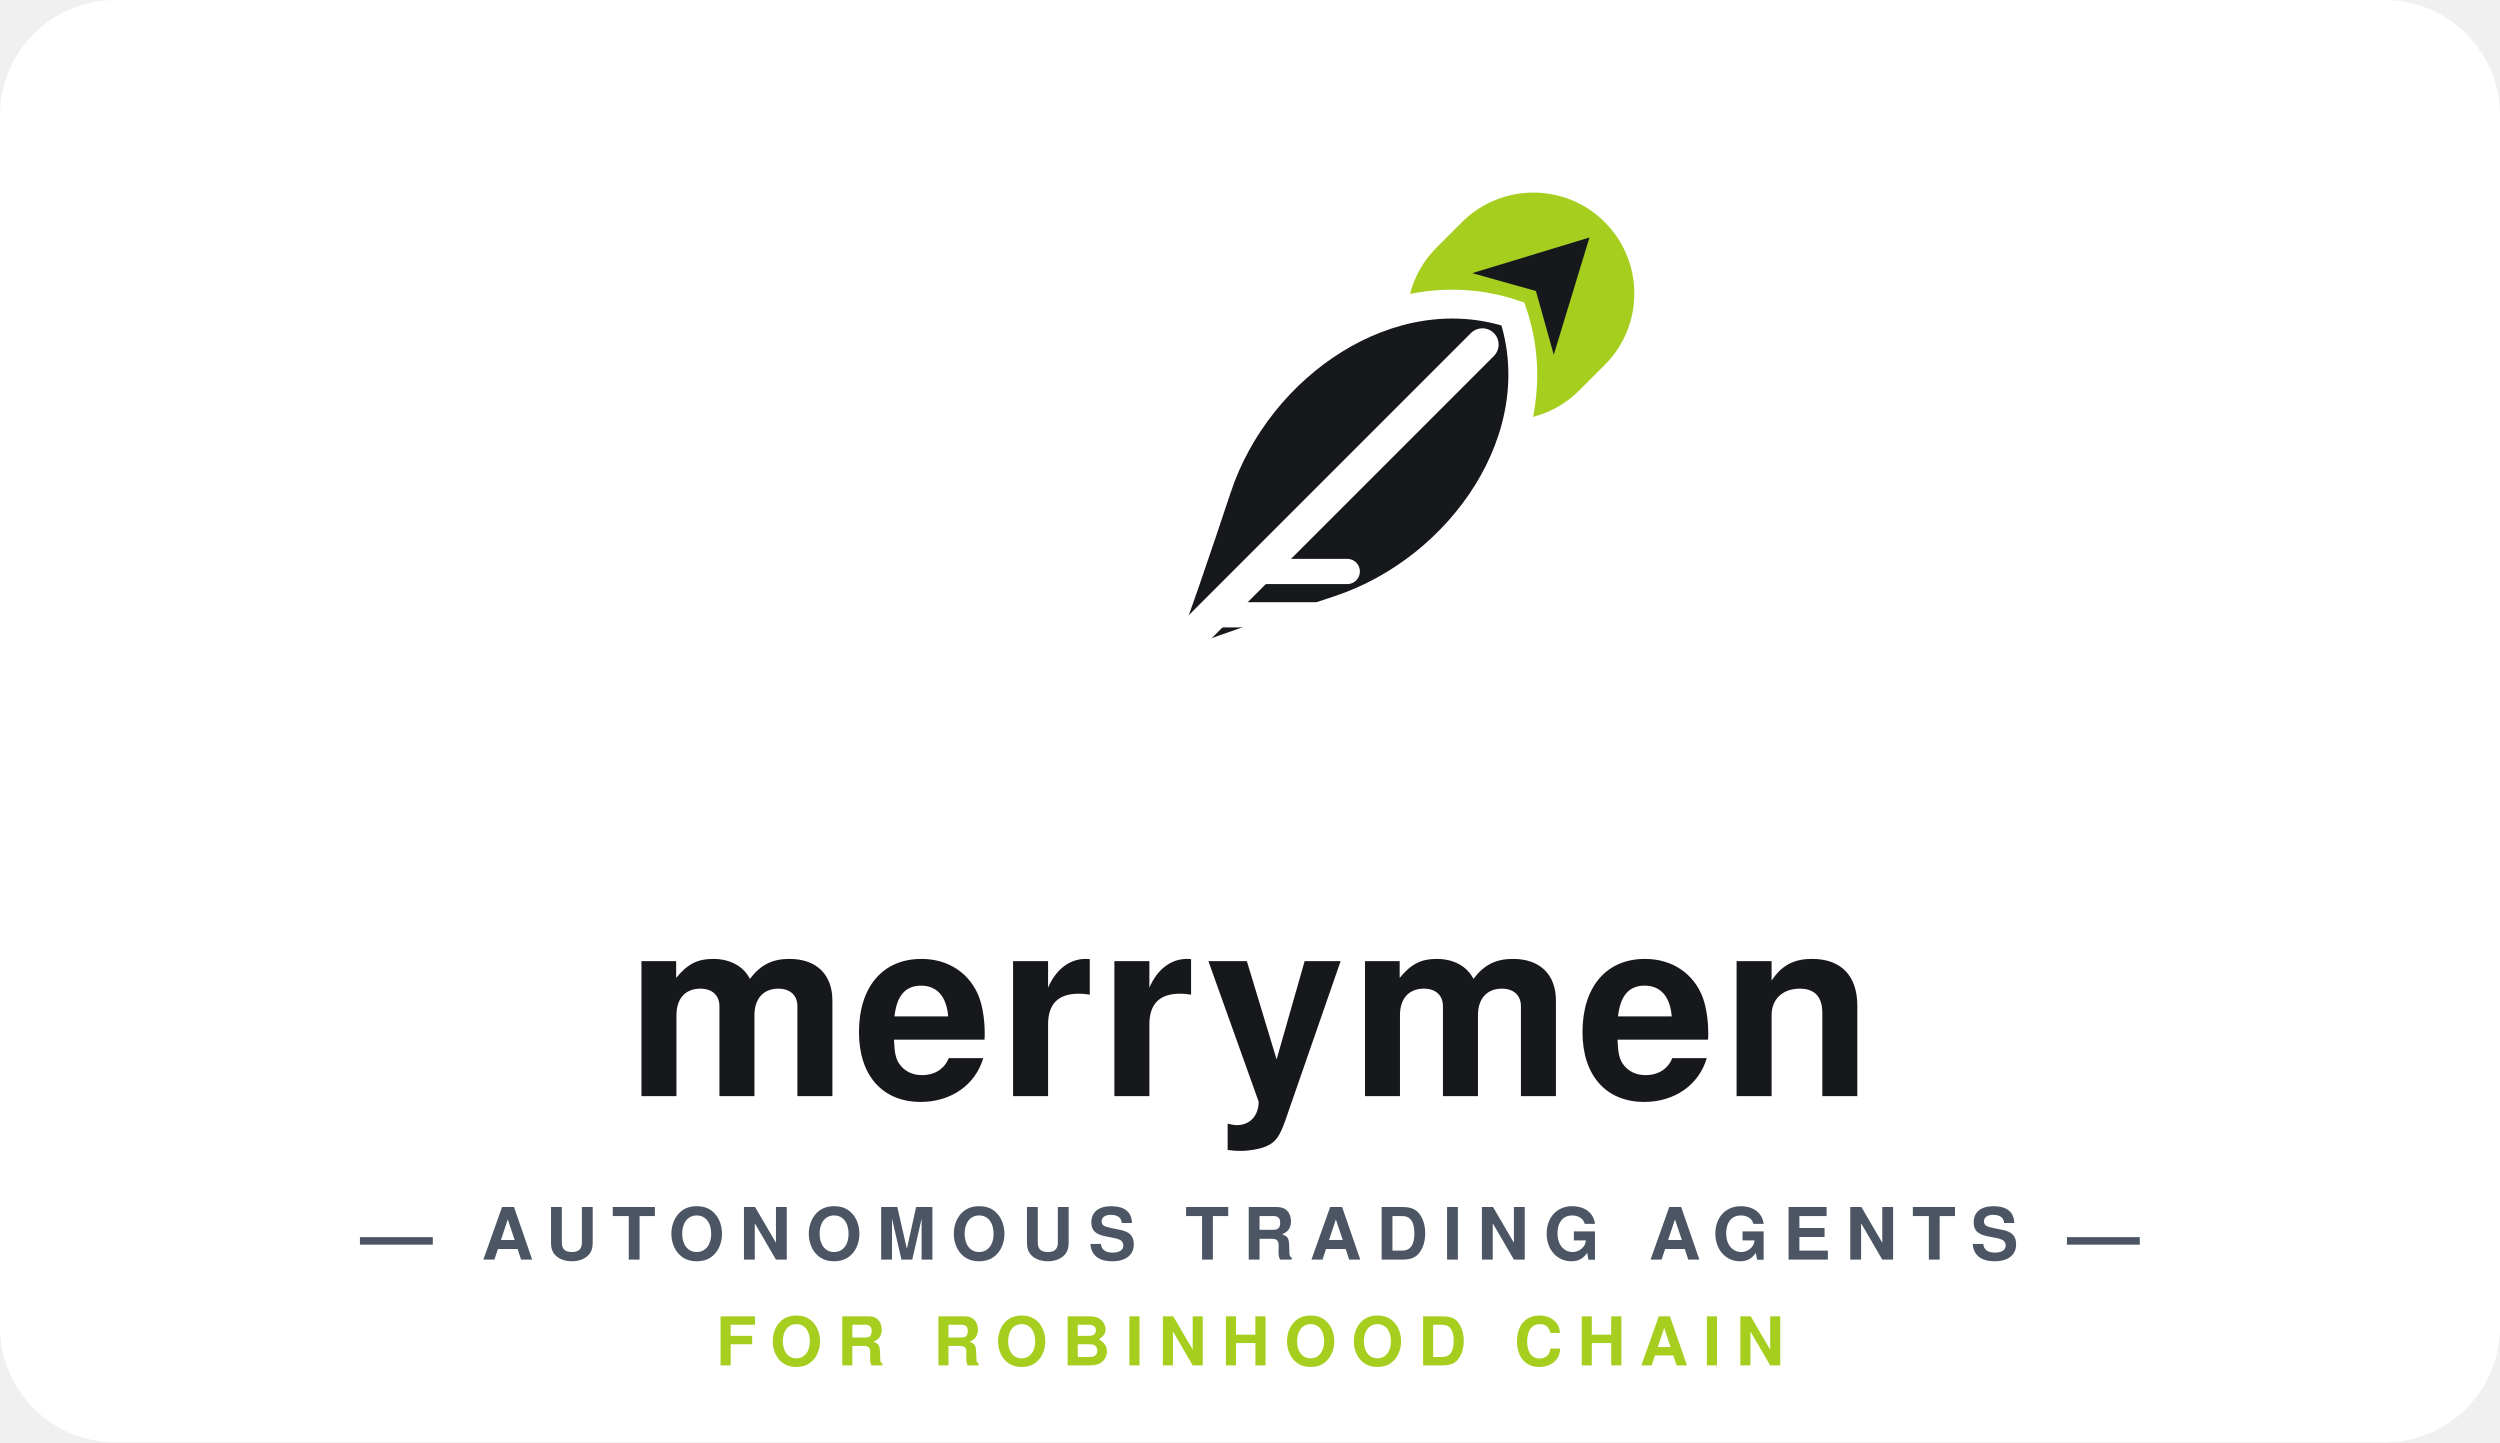
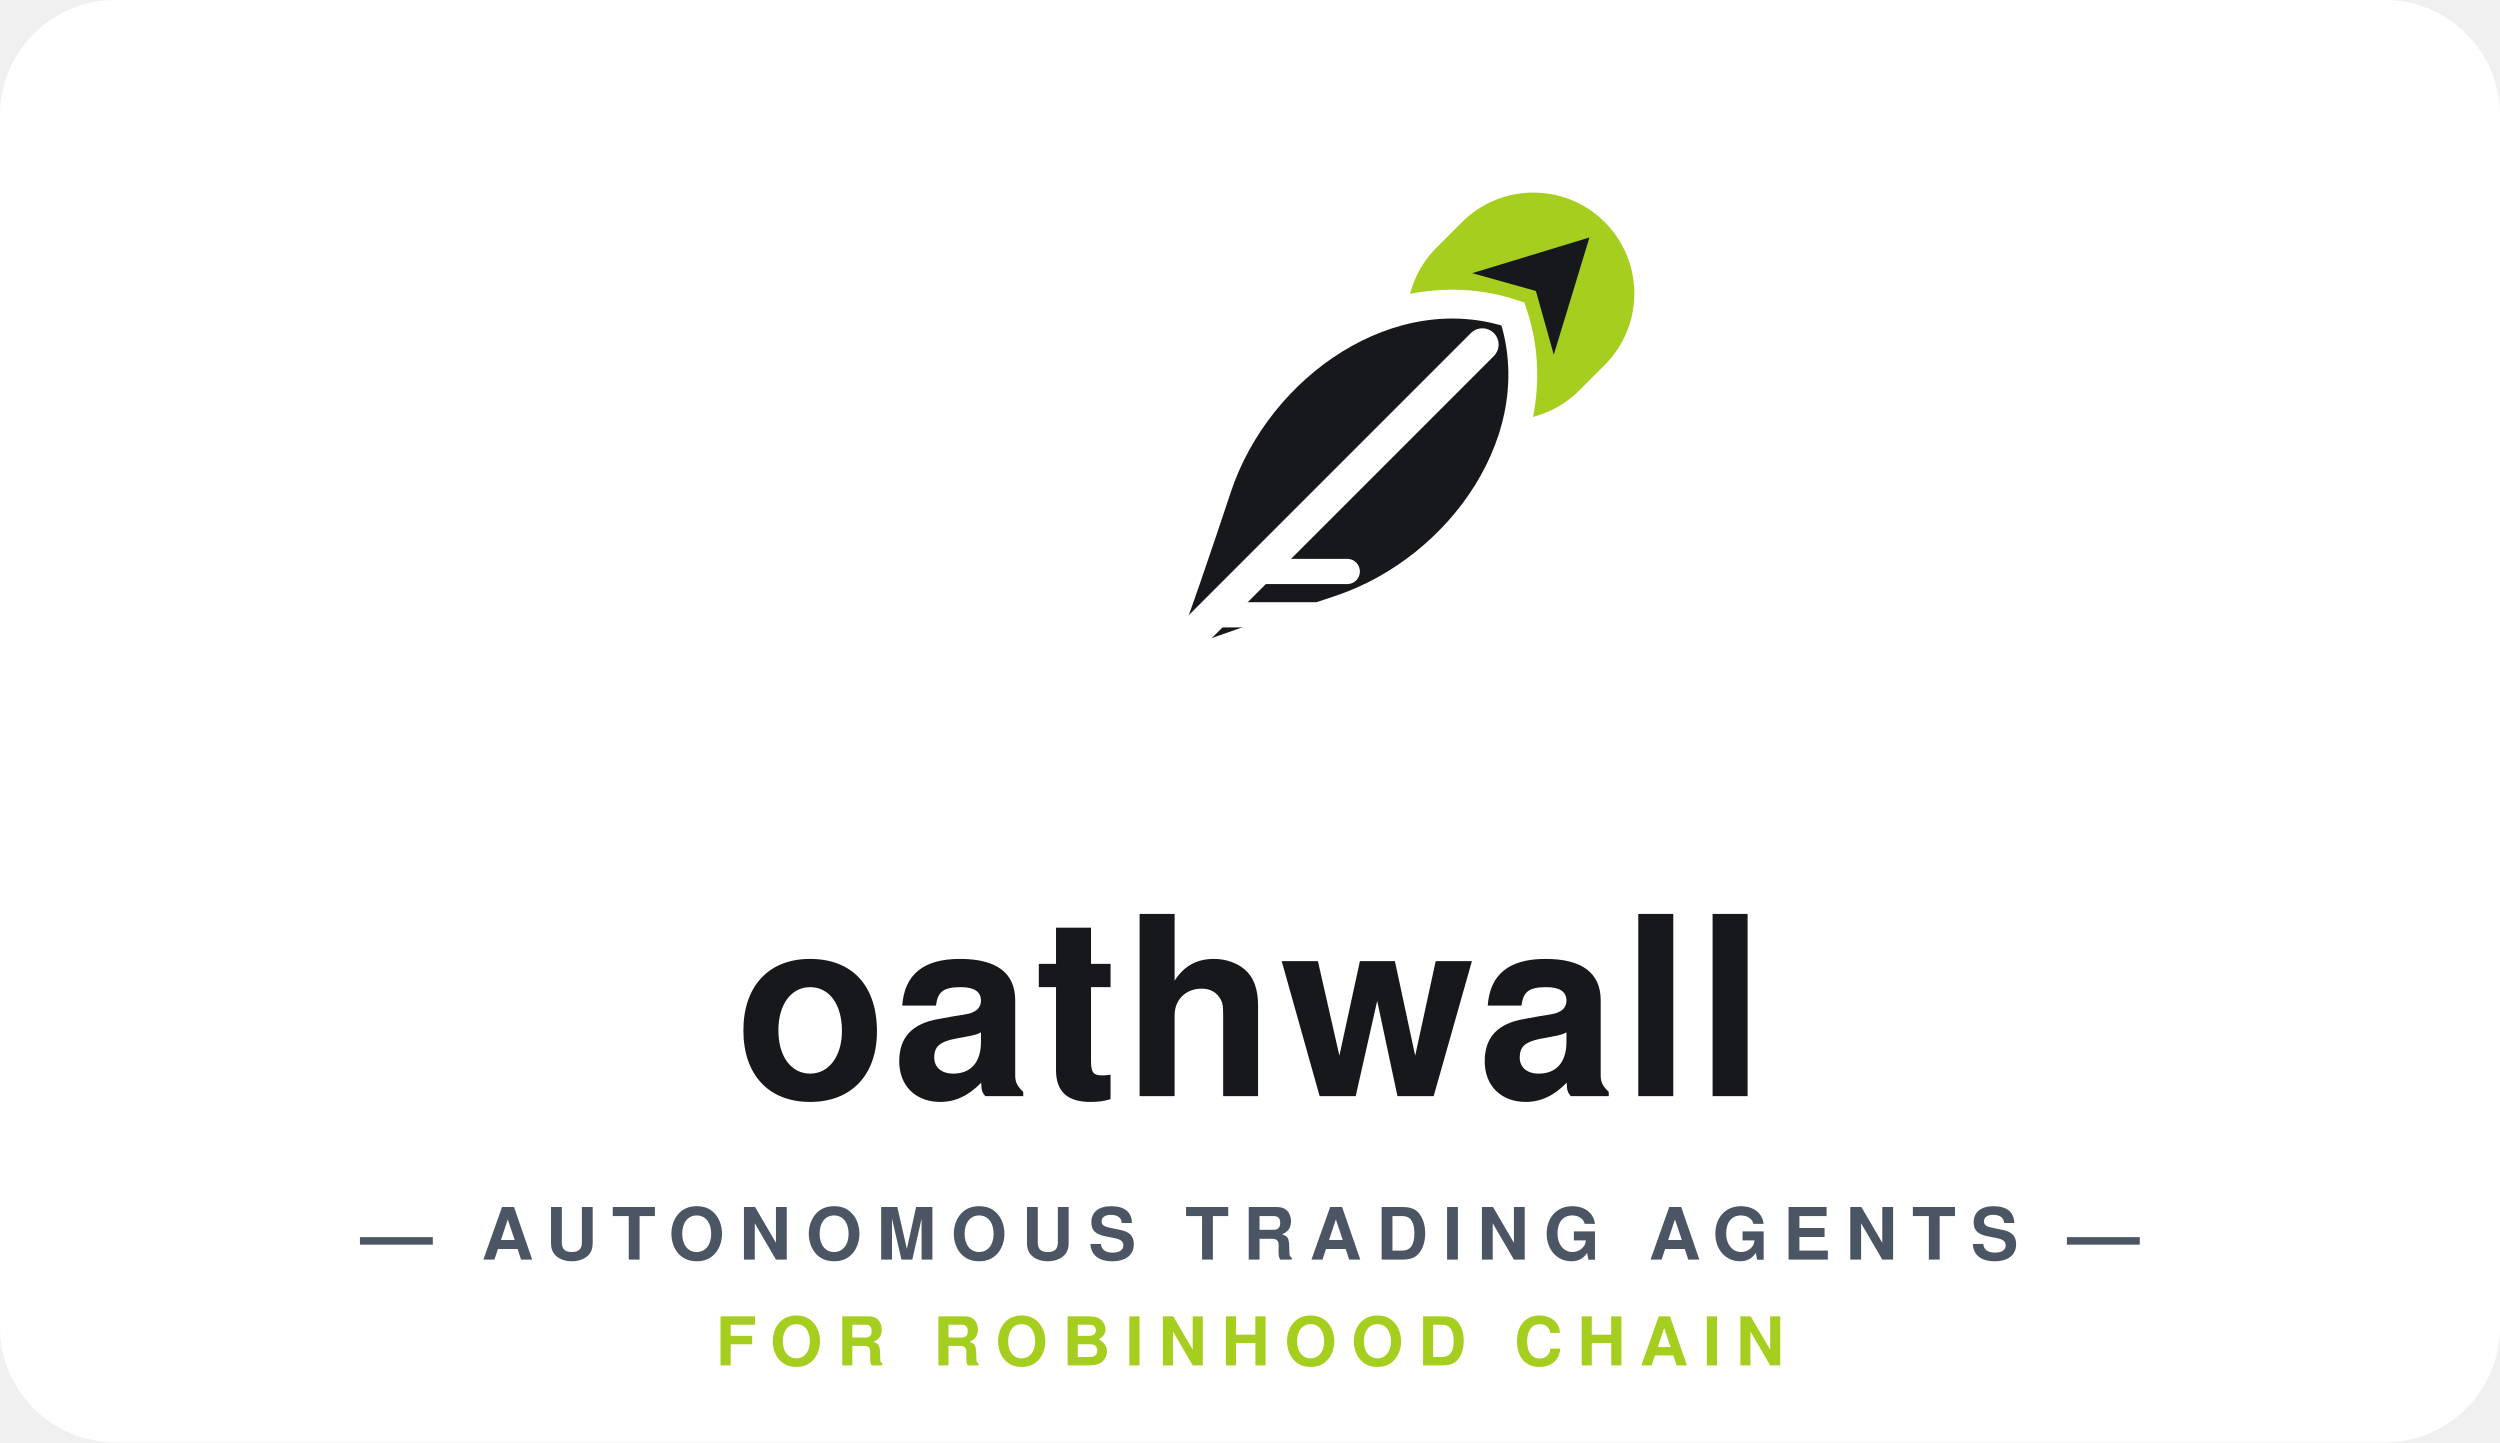
<svg xmlns="http://www.w3.org/2000/svg" width="520" height="300" viewBox="0 0 520 300" fill="none">
  <rect width="520" height="300" rx="24" fill="#ffffff" />
  <g transform="translate(210,20) scale(1.5)">
    <g transform="rotate(45 50 50)">
      <rect x="36" y="4" width="28" height="33" rx="14" fill="#a5ce1f" />
      <path d="M50 22 C66 30 70 52 62 68 C58 76 54 84 50 93 C46 84 42 76 38 68 C30 52 34 30 50 22 Z" fill="#16181c" stroke="#ffffff" stroke-width="4" />
      <path d="M50 89 L50 28" stroke="#ffffff" stroke-width="4.5" stroke-linecap="round" />
      <path d="M50 7 L58 22 L50 17.5 L42 22 Z" fill="#16181c" />
      <path d="M50 81 L60 71" stroke="#ffffff" stroke-width="3.5" stroke-linecap="round" />
      <path d="M50 72.5 L59 63.5" stroke="#ffffff" stroke-width="3.5" stroke-linecap="round" />
    </g>
  </g>
-   <text x="260" y="228" text-anchor="middle" font-family="Segoe UI, Helvetica, Arial, sans-serif" font-size="52" font-weight="700" letter-spacing="1" fill="#16181c">merrymen</text>
+   <text x="260" y="228" text-anchor="middle" font-family="Segoe UI, Helvetica, Arial, sans-serif" font-size="52" font-weight="700" letter-spacing="1" fill="#16181c">oathwall</text>
  <text x="260" y="262" text-anchor="middle" font-family="Segoe UI, Helvetica, Arial, sans-serif" font-size="15" font-weight="600" letter-spacing="3" fill="#4b5563">— AUTONOMOUS TRADING AGENTS —</text>
  <text x="260" y="284" text-anchor="middle" font-family="Segoe UI, Helvetica, Arial, sans-serif" font-size="14" font-weight="600" letter-spacing="3" fill="#a5ce1f">FOR ROBINHOOD CHAIN</text>
</svg>
